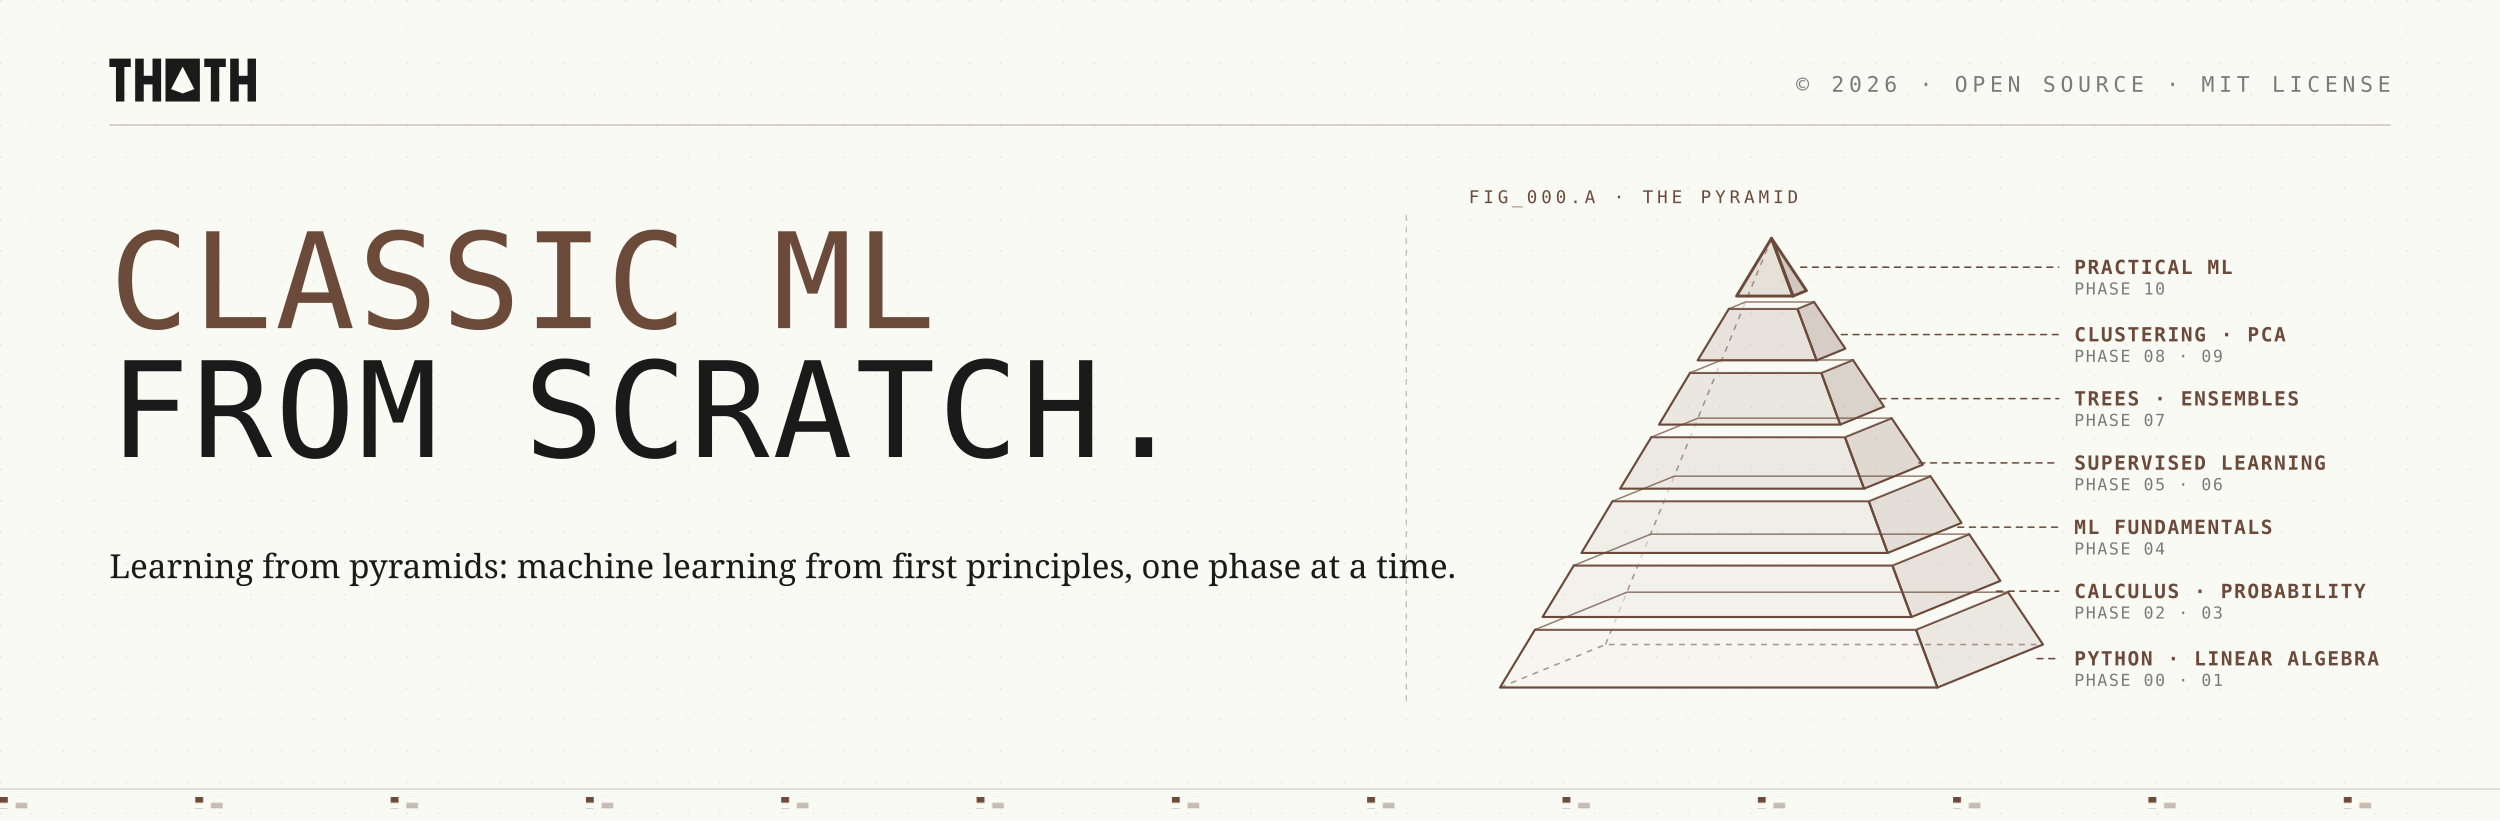
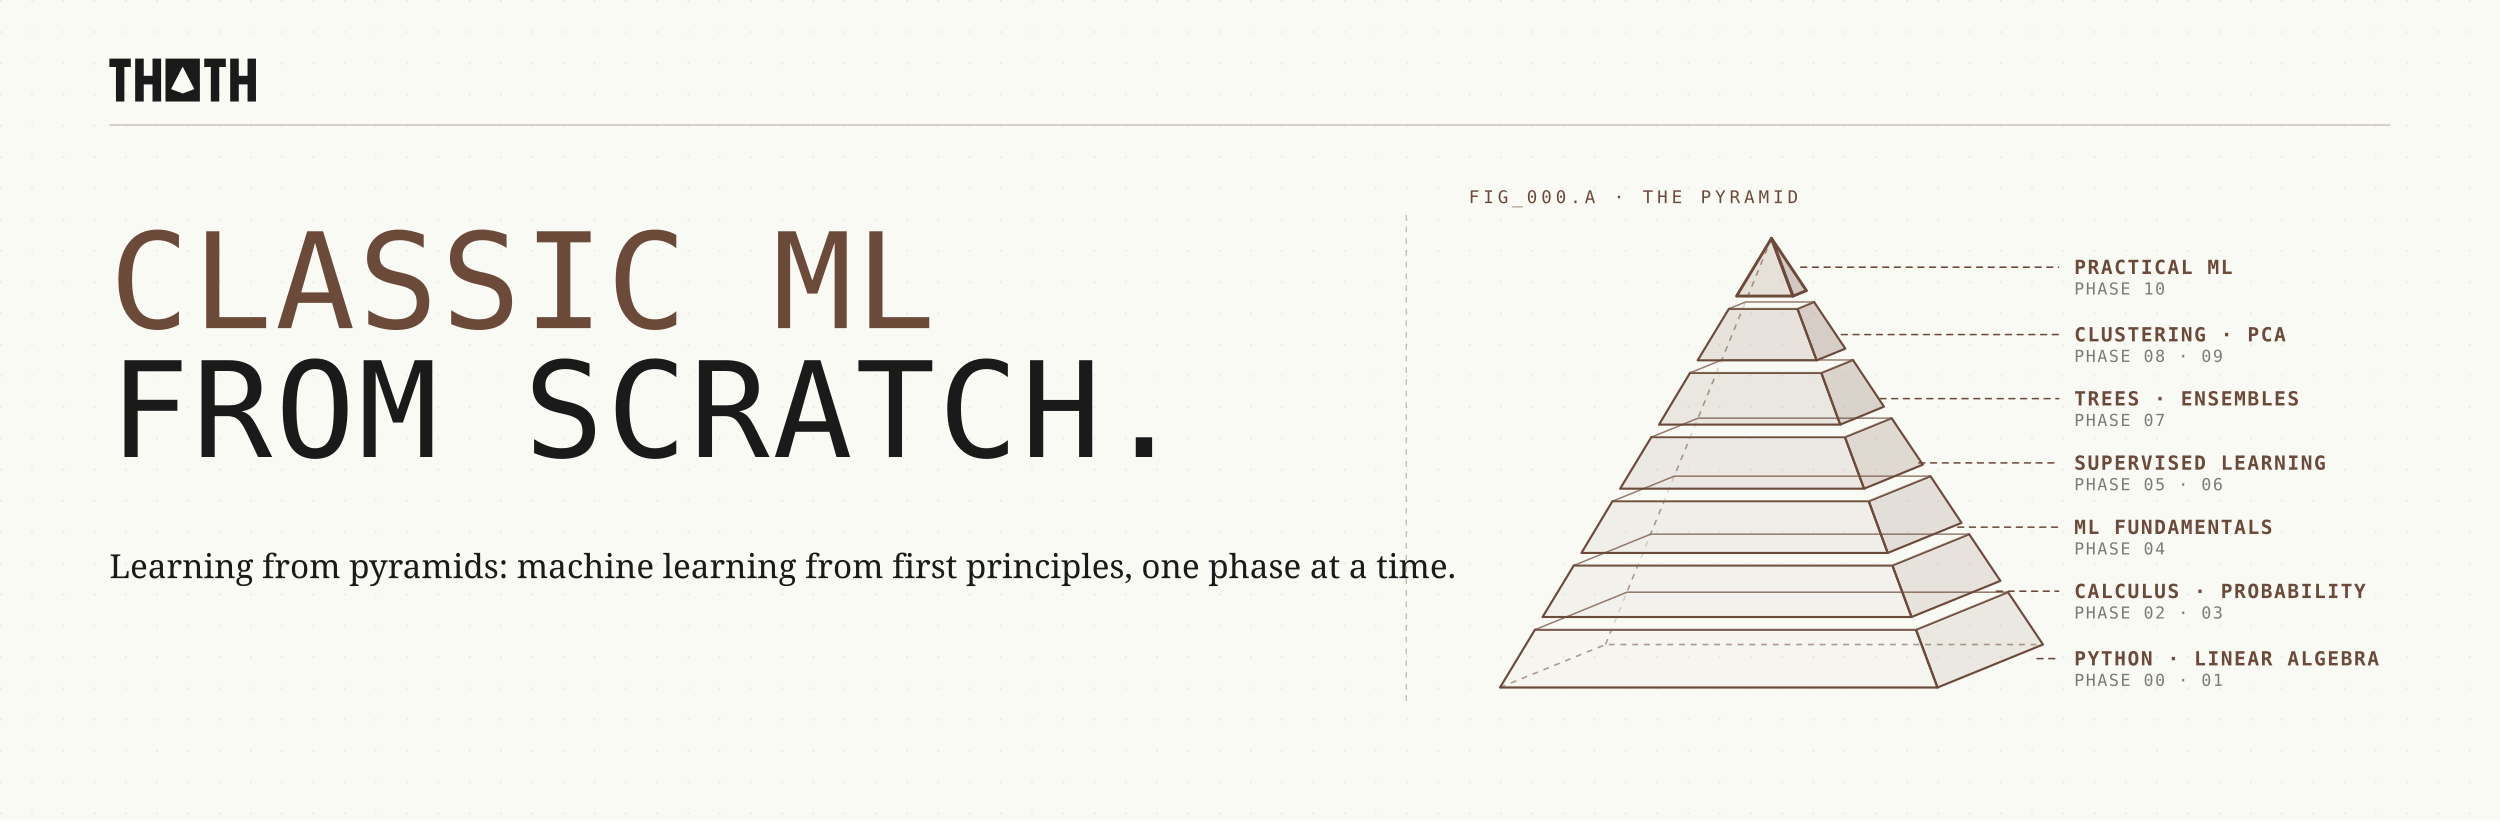
<svg xmlns="http://www.w3.org/2000/svg" width="1280" height="420" viewBox="0 0 1280 420" role="img" aria-label="THOTH · Classic ML from Scratch: learning from pyramids. 11 phases built from Python and math at the base up to supervised, unsupervised and practical machine learning">
  <defs>
    <pattern id="paper" x="0" y="0" width="16" height="16" patternUnits="userSpaceOnUse">
      <circle cx="0" cy="0" r="1" fill="#1a1a1a" fill-opacity="0.08" />
-     </pattern>
-     <pattern id="paperRule" x="0" y="0" width="100" height="6" patternUnits="userSpaceOnUse">
-       <rect width="4" height="3" fill="#6b4a3a" />
-       <rect x="8" y="3" width="6" height="3" fill="#6b4a3a" fill-opacity="0.35" />
    </pattern>
    <style>
      .bp { stroke: #6b4a3a; stroke-linejoin: round; stroke-linecap: round; }
      .mono { font-family: 'JetBrains Mono', ui-monospace, SFMono-Regular, Menlo, Consolas, monospace; }
      .display { font-family: 'VT323', ui-monospace, SFMono-Regular, Menlo, monospace; font-weight: 400; }
      .serif { font-family: 'Source Serif 4', Georgia, serif; }
    </style>
  </defs>
  <rect width="1280" height="420" fill="#fafaf5" />
  <rect width="1280" height="420" fill="url(#paper)" />
  <g transform="translate(49.36, -5.37) scale(0.08627)">
    <path fill="#1a1a1a" fill-rule="evenodd" d="M 77 410 H 204 V 460 H 166 V 665 H 116 V 460 H 77 Z M 230 410 H 281 V 512 H 333 V 410 H 384 V 665 H 333 V 563 H 281 V 665 H 230 Z M 410 410 H 614 V 665 H 410 Z M 512 458 L 443 591 L 512 617 L 581 591 Z M 640 410 H 768 V 460 H 729 V 665 H 679 V 460 H 640 Z M 794 410 H 845 V 512 H 897 V 410 H 947 V 665 H 897 V 563 H 845 V 665 H 794 Z" />
-   </g>
-   <g class="mono" font-size="11" letter-spacing="2.4" fill="#7a7a78" text-anchor="end">
-     <text x="1224" y="47">© 2026  ·  OPEN SOURCE  ·  MIT LICENSE</text>
  </g>
  <line x1="56" y1="64" x2="1224" y2="64" stroke="#6b4a3a" stroke-width="0.6" stroke-opacity="0.4" />
  <g transform="translate(56, 110)">
    <text class="display" x="0" y="58" font-size="68" letter-spacing="1.5" fill="#6b4a3a">CLASSIC ML</text>
    <text class="display" x="0" y="124" font-size="68" letter-spacing="1.5" fill="#1a1a1a">FROM SCRATCH.</text>
  </g>
  <g class="serif" font-size="17" fill="#1a1a1a">
    <text x="56" y="296">Learning from pyramids: machine learning from first principles, one phase at a time.</text>
  </g>
  <line x1="720" y1="110" x2="720" y2="362" stroke="#6b4a3a" stroke-width="0.6" stroke-opacity="0.4" stroke-dasharray="3 3" />
  <g class="mono" font-size="9" letter-spacing="2" fill="#6b4a3a">
    <text x="752" y="104">FIG_000.A  ·  THE PYRAMID</text>
  </g>
  <g stroke="#6b4a3a" stroke-width="0.8" stroke-dasharray="3 3" stroke-opacity="0.55" fill="none">
    <polyline points="768.0,352.0 822.0,330.0 1046.0,330.0" />
    <line x1="822.0" y1="330.0" x2="907.0" y2="122.0" />
  </g>
  <g>
    <polygon class="bp" points="768.0,352.0 992.0,352.0 981.0,322.4 785.9,322.4" fill="#6b4a3a" fill-opacity="0.03" stroke-width="1.1" />
    <polygon class="bp" points="992.0,352.0 1046.0,330.0 1028.1,303.2 981.0,322.4" fill="#6b4a3a" fill-opacity="0.10" stroke-width="1.1" />
    <polygon class="bp" points="785.9,322.4 981.0,322.4 1028.1,303.2 833.0,303.2" fill="#fafaf5" fill-opacity="0.6" stroke-width="0.8" stroke-opacity="0.7" />
  </g>
  <g>
    <polygon class="bp" points="789.8,315.9 978.7,315.9 968.9,289.5 805.8,289.5" fill="#6b4a3a" fill-opacity="0.05" stroke-width="1.1" />
    <polygon class="bp" points="978.7,315.9 1024.2,297.4 1008.2,273.5 968.9,289.5" fill="#6b4a3a" fill-opacity="0.13" stroke-width="1.1" />
    <polygon class="bp" points="805.8,289.5 968.9,289.5 1008.2,273.5 845.1,273.5" fill="#fafaf5" fill-opacity="0.6" stroke-width="0.8" stroke-opacity="0.7" />
  </g>
  <g>
    <polygon class="bp" points="809.7,283.1 966.5,283.1 956.8,256.6 825.6,256.6" fill="#6b4a3a" fill-opacity="0.07" stroke-width="1.1" />
    <polygon class="bp" points="966.5,283.1 1004.3,267.7 988.4,243.8 956.8,256.6" fill="#6b4a3a" fill-opacity="0.16" stroke-width="1.1" />
    <polygon class="bp" points="825.6,256.6 956.8,256.6 988.4,243.8 857.2,243.8" fill="#fafaf5" fill-opacity="0.6" stroke-width="0.8" stroke-opacity="0.7" />
  </g>
  <g>
    <polygon class="bp" points="829.5,250.2 954.4,250.2 944.6,223.8 845.5,223.8" fill="#6b4a3a" fill-opacity="0.09" stroke-width="1.1" />
    <polygon class="bp" points="954.4,250.2 984.5,237.9 968.5,214.1 944.6,223.8" fill="#6b4a3a" fill-opacity="0.19" stroke-width="1.1" />
    <polygon class="bp" points="845.5,223.8 944.6,223.8 968.5,214.1 869.4,214.1" fill="#fafaf5" fill-opacity="0.6" stroke-width="0.8" stroke-opacity="0.7" />
  </g>
  <g>
    <polygon class="bp" points="849.4,217.4 942.2,217.4 932.5,190.9 865.3,190.9" fill="#6b4a3a" fill-opacity="0.11" stroke-width="1.1" />
    <polygon class="bp" points="942.2,217.4 964.6,208.2 948.7,184.3 932.5,190.9" fill="#6b4a3a" fill-opacity="0.22" stroke-width="1.1" />
    <polygon class="bp" points="865.3,190.9 932.5,190.9 948.7,184.3 881.5,184.3" fill="#fafaf5" fill-opacity="0.6" stroke-width="0.8" stroke-opacity="0.7" />
  </g>
  <g>
    <polygon class="bp" points="869.2,184.5 930.1,184.5 920.3,158.1 885.2,158.1" fill="#6b4a3a" fill-opacity="0.13" stroke-width="1.1" />
    <polygon class="bp" points="930.1,184.5 944.8,178.5 928.8,154.6 920.3,158.1" fill="#6b4a3a" fill-opacity="0.25" stroke-width="1.1" />
    <polygon class="bp" points="885.2,158.1 920.3,158.1 928.8,154.6 893.7,154.6" fill="#fafaf5" fill-opacity="0.6" stroke-width="0.8" stroke-opacity="0.7" />
  </g>
  <g>
    <polygon class="bp" points="889.1,151.6 918.0,151.6 907.0,122.0" fill="#6b4a3a" fill-opacity="0.15" stroke-width="1.5" />
    <polygon class="bp" points="918.0,151.6 924.9,148.8 907.0,122.0" fill="#6b4a3a" fill-opacity="0.28" stroke-width="1.5" />
  </g>
  <g class="bp" stroke-width="0.8" stroke-dasharray="3 3">
    <line x1="1043.0" y1="337.2" x2="1054" y2="337.2" />
    <line x1="1022.2" y1="302.7" x2="1054" y2="302.7" />
    <line x1="1002.4" y1="269.9" x2="1054" y2="269.9" />
    <line x1="982.5" y1="237.0" x2="1054" y2="237.0" />
    <line x1="962.6" y1="204.1" x2="1054" y2="204.1" />
    <line x1="942.8" y1="171.3" x2="1054" y2="171.3" />
    <line x1="922.0" y1="136.8" x2="1054" y2="136.8" />
  </g>
  <g class="mono" font-size="10" letter-spacing="0.8" fill="#6b4a3a" font-weight="600">
    <text x="1062" y="340.7">PYTHON · LINEAR ALGEBRA</text>
    <text x="1062" y="306.2">CALCULUS · PROBABILITY</text>
    <text x="1062" y="273.4">ML FUNDAMENTALS</text>
    <text x="1062" y="240.5">SUPERVISED LEARNING</text>
    <text x="1062" y="207.6">TREES · ENSEMBLES</text>
    <text x="1062" y="174.8">CLUSTERING · PCA</text>
    <text x="1062" y="140.3">PRACTICAL ML</text>
  </g>
  <g class="mono" font-size="8.5" letter-spacing="0.8" fill="#7a7a78">
    <text x="1062" y="351.2">PHASE 00 · 01</text>
    <text x="1062" y="316.7">PHASE 02 · 03</text>
    <text x="1062" y="283.9">PHASE 04</text>
    <text x="1062" y="251.0">PHASE 05 · 06</text>
    <text x="1062" y="218.1">PHASE 07</text>
    <text x="1062" y="185.3">PHASE 08 · 09</text>
    <text x="1062" y="150.8">PHASE 10</text>
  </g>
-   <rect x="0" y="408" width="1280" height="6" fill="url(#paperRule)" />
-   <line x1="0" y1="404" x2="1280" y2="404" stroke="#1a1a1a" stroke-opacity="0.16" stroke-width="0.8" />
</svg>
